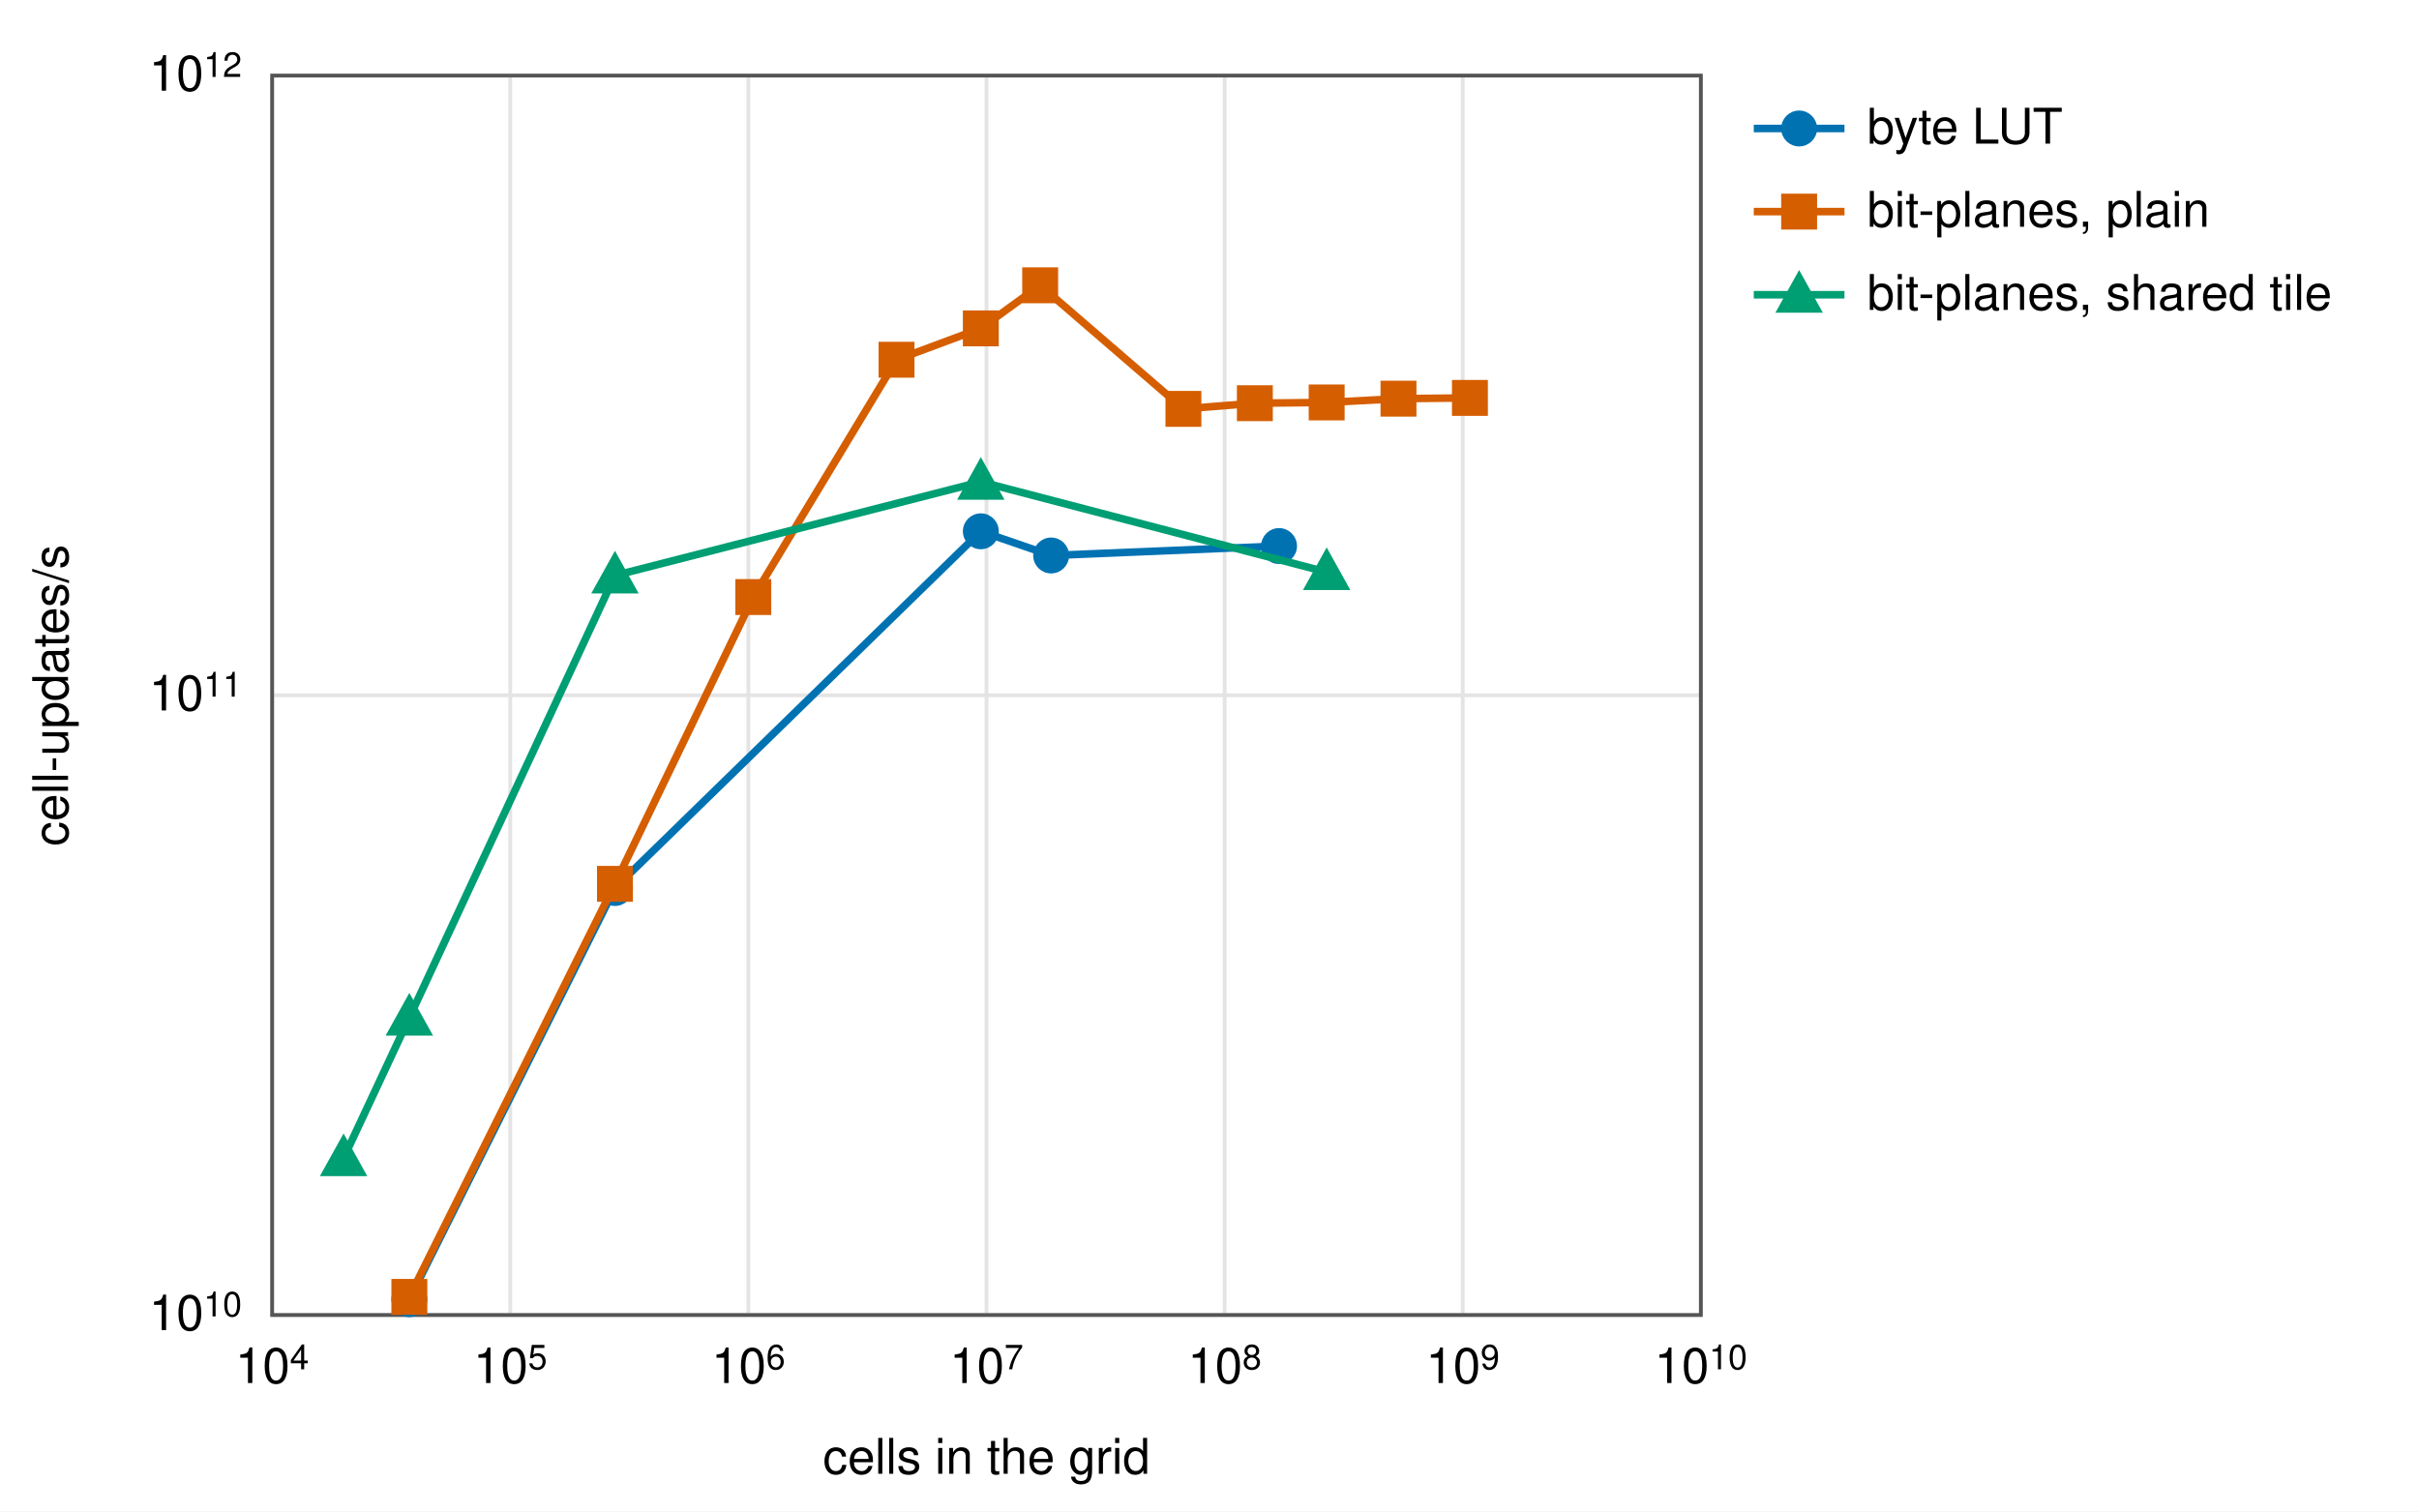
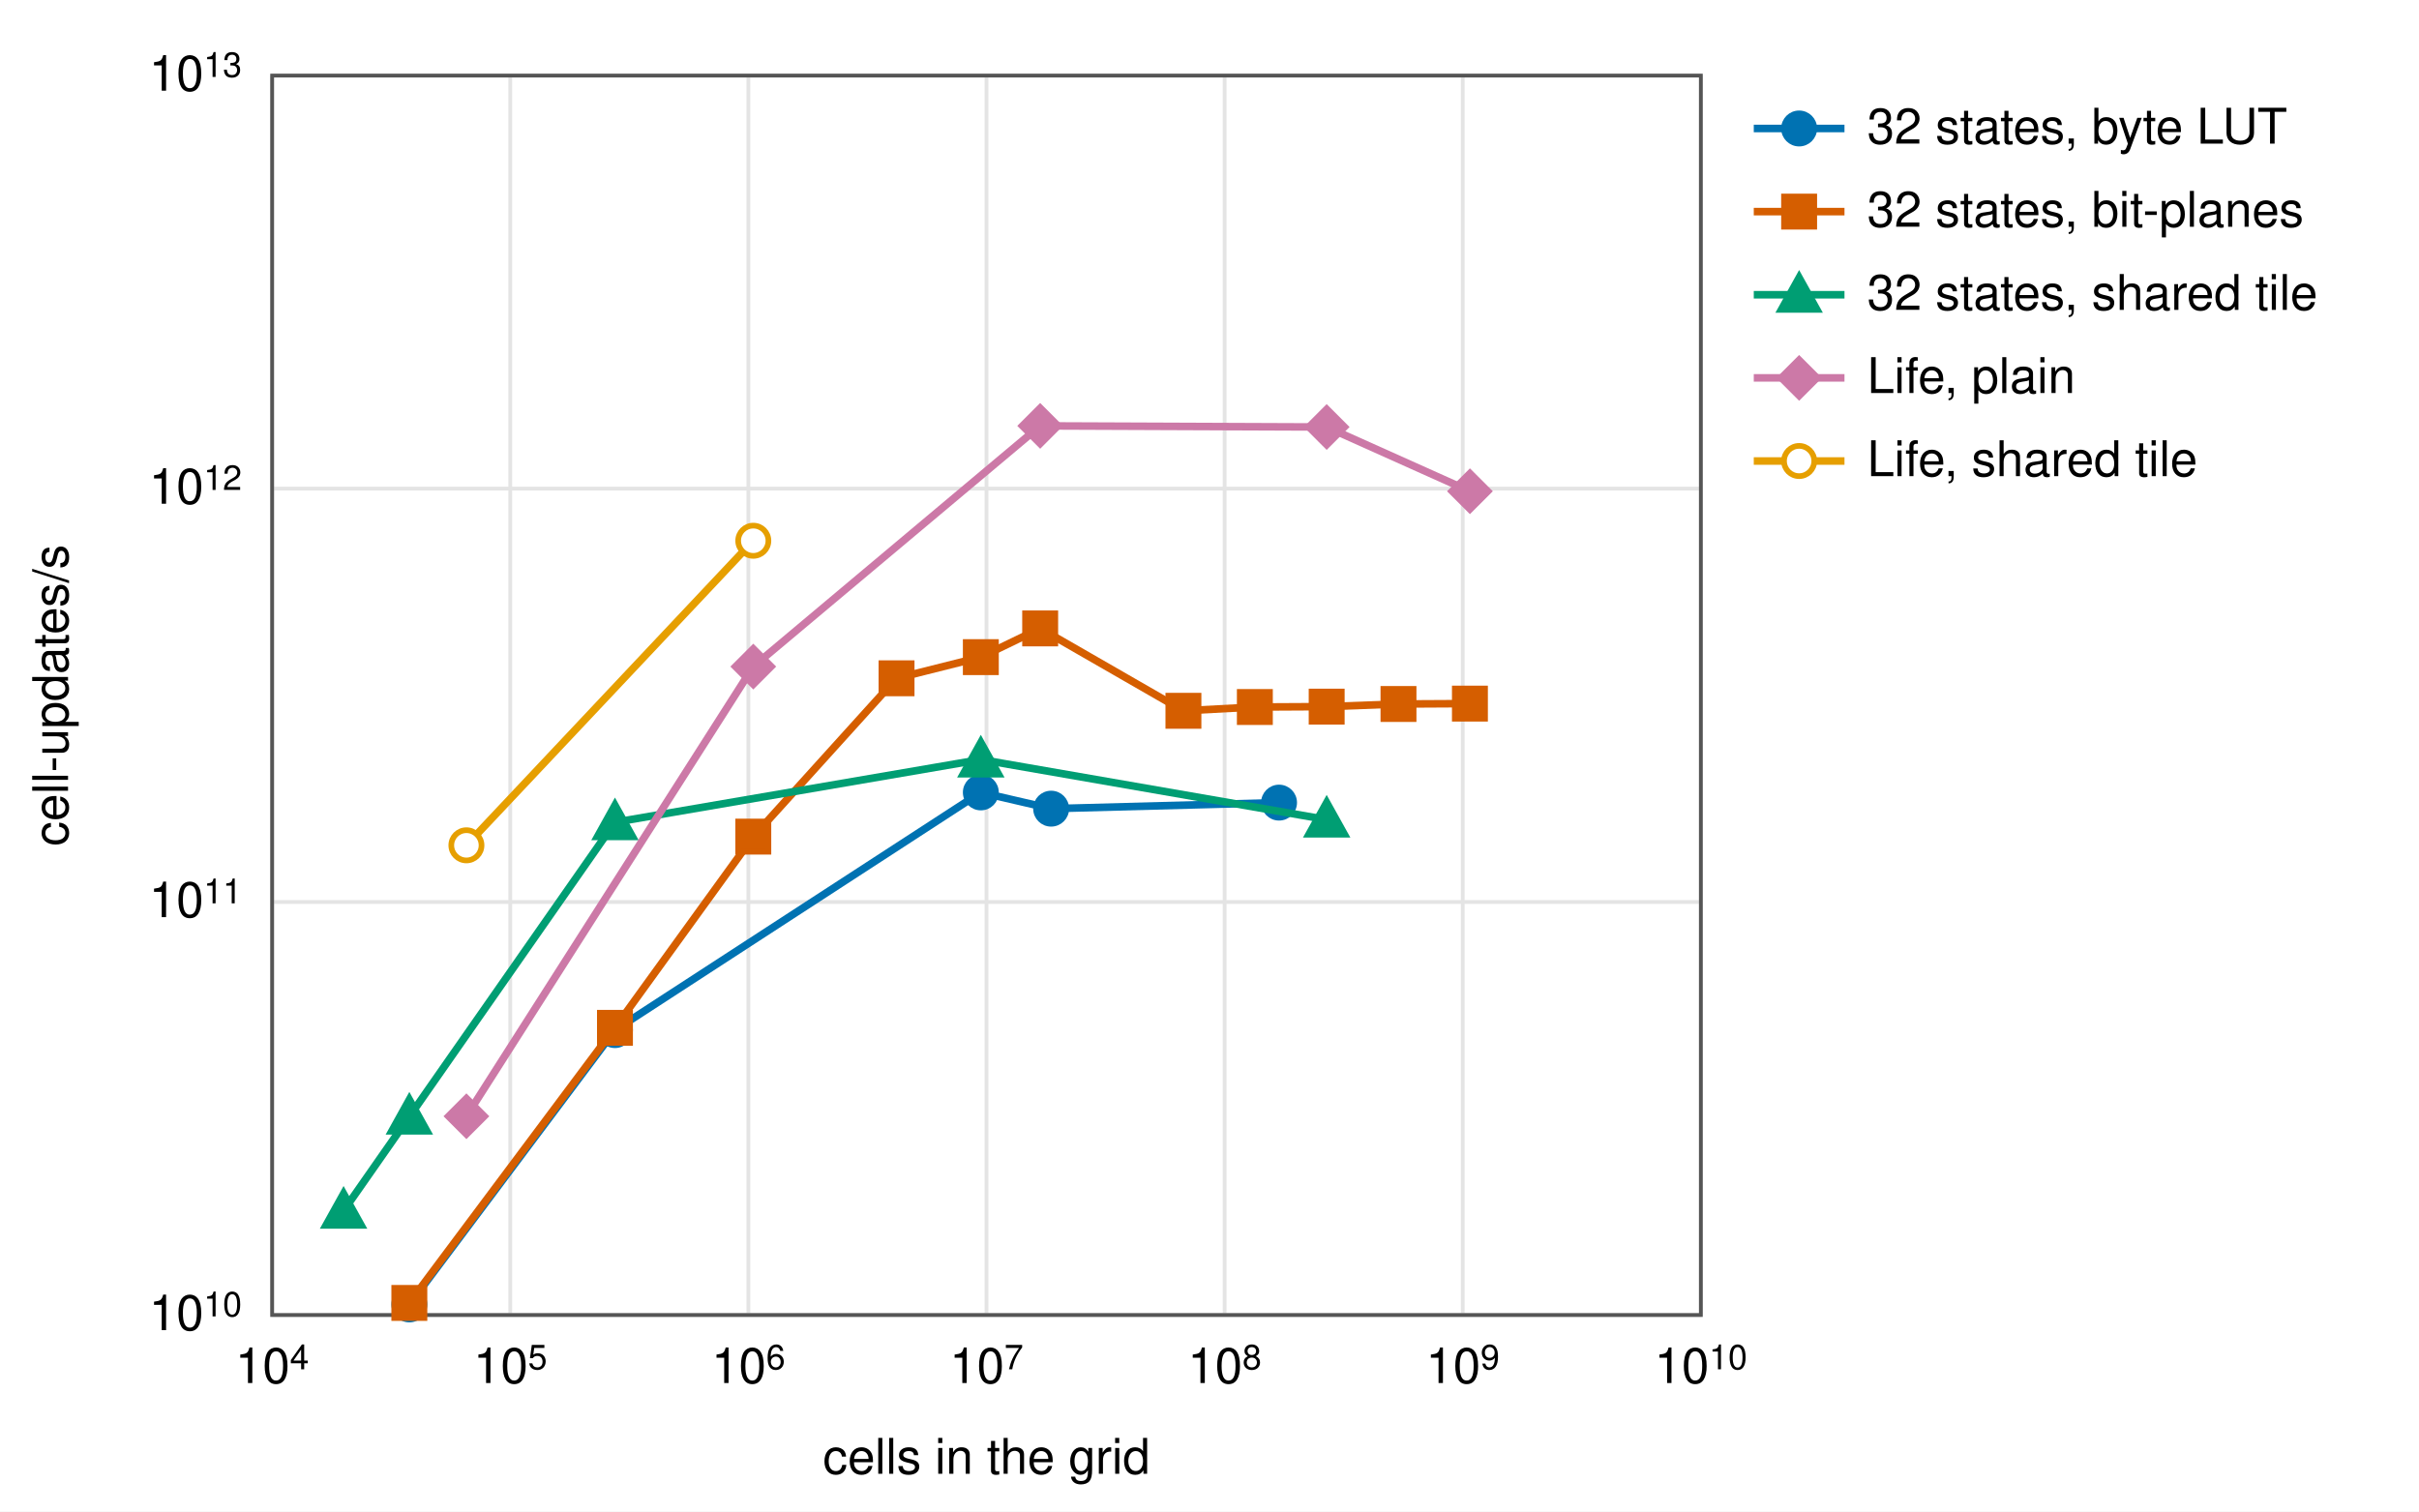
<svg xmlns="http://www.w3.org/2000/svg" width="640" height="400" viewBox="0 0 640 400" font-family="Helvetica, Arial, sans-serif" font-size="13">
  <rect width="640" height="400" fill="white" />
  <line x1="72.0" y1="20" x2="72.0" y2="348" stroke="#e4e4e4" />
  <text x="72.0" y="366" text-anchor="middle">10<tspan baseline-shift="super" font-size="70%">4</tspan>
  </text>
  <line x1="135.0" y1="20" x2="135.0" y2="348" stroke="#e4e4e4" />
  <text x="135.0" y="366" text-anchor="middle">10<tspan baseline-shift="super" font-size="70%">5</tspan>
  </text>
  <line x1="198.0" y1="20" x2="198.0" y2="348" stroke="#e4e4e4" />
  <text x="198.0" y="366" text-anchor="middle">10<tspan baseline-shift="super" font-size="70%">6</tspan>
  </text>
  <line x1="261.0" y1="20" x2="261.0" y2="348" stroke="#e4e4e4" />
  <text x="261.0" y="366" text-anchor="middle">10<tspan baseline-shift="super" font-size="70%">7</tspan>
  </text>
  <line x1="324.0" y1="20" x2="324.0" y2="348" stroke="#e4e4e4" />
  <text x="324.0" y="366" text-anchor="middle">10<tspan baseline-shift="super" font-size="70%">8</tspan>
  </text>
  <line x1="387.0" y1="20" x2="387.0" y2="348" stroke="#e4e4e4" />
  <text x="387.0" y="366" text-anchor="middle">10<tspan baseline-shift="super" font-size="70%">9</tspan>
  </text>
  <line x1="450.0" y1="20" x2="450.0" y2="348" stroke="#e4e4e4" />
  <text x="450.0" y="366" text-anchor="middle">10<tspan baseline-shift="super" font-size="70%">10</tspan>
  </text>
  <line x1="72" y1="348.0" x2="450" y2="348.0" stroke="#e4e4e4" />
  <text x="64" y="352.0" text-anchor="end">10<tspan baseline-shift="super" font-size="70%">10</tspan>
  </text>
-   <line x1="72" y1="184.0" x2="450" y2="184.0" stroke="#e4e4e4" />
-   <text x="64" y="188.0" text-anchor="end">10<tspan baseline-shift="super" font-size="70%">11</tspan>
+   <line x1="72" y1="238.7" x2="450" y2="238.7" stroke="#e4e4e4" />
+   <text x="64" y="242.7" text-anchor="end">10<tspan baseline-shift="super" font-size="70%">11</tspan>
+   </text>
+   <line x1="72" y1="129.3" x2="450" y2="129.3" stroke="#e4e4e4" />
+   <text x="64" y="133.3" text-anchor="end">10<tspan baseline-shift="super" font-size="70%">12</tspan>
  </text>
  <line x1="72" y1="20.0" x2="450" y2="20.0" stroke="#e4e4e4" />
-   <text x="64" y="24.0" text-anchor="end">10<tspan baseline-shift="super" font-size="70%">12</tspan>
+   <text x="64" y="24.0" text-anchor="end">10<tspan baseline-shift="super" font-size="70%">13</tspan>
  </text>
  <rect x="72" y="20" width="378" height="328" fill="none" stroke="#555" />
  <text x="261.0" y="390" text-anchor="middle">cells in the grid</text>
  <text transform="translate(18,184.0) rotate(-90)" text-anchor="middle">cell-updates/s</text>
-   <polyline points="108.3,343.8 162.7,235.0 259.5,140.6 278.1,147.0 338.4,144.5" fill="none" stroke="#0072B2" stroke-width="2" />
-   <circle cx="108.3" cy="343.8" r="4" fill="#0072B2" stroke="#0072B2" stroke-width="1.5" />
-   <circle cx="162.7" cy="235.0" r="4" fill="#0072B2" stroke="#0072B2" stroke-width="1.5" />
-   <circle cx="259.5" cy="140.6" r="4" fill="#0072B2" stroke="#0072B2" stroke-width="1.5" />
-   <circle cx="278.1" cy="147.0" r="4" fill="#0072B2" stroke="#0072B2" stroke-width="1.5" />
-   <circle cx="338.4" cy="144.5" r="4" fill="#0072B2" stroke="#0072B2" stroke-width="1.5" />
+   <polyline points="108.3,345.2 162.7,272.6 259.5,209.7 278.1,214.0 338.4,212.4" fill="none" stroke="#0072B2" stroke-width="2" />
+   <circle cx="108.3" cy="345.2" r="4" fill="#0072B2" stroke="#0072B2" stroke-width="1.5" />
+   <circle cx="162.7" cy="272.6" r="4" fill="#0072B2" stroke="#0072B2" stroke-width="1.5" />
+   <circle cx="259.5" cy="209.7" r="4" fill="#0072B2" stroke="#0072B2" stroke-width="1.5" />
+   <circle cx="278.1" cy="214.0" r="4" fill="#0072B2" stroke="#0072B2" stroke-width="1.5" />
+   <circle cx="338.4" cy="212.4" r="4" fill="#0072B2" stroke="#0072B2" stroke-width="1.5" />
  <line x1="464" y1="34" x2="488" y2="34" stroke="#0072B2" stroke-width="2" />
  <circle cx="476.0" cy="34.0" r="4" fill="#0072B2" stroke="#0072B2" stroke-width="1.5" />
-   <text x="494" y="38">byte LUT</text>
-   <polyline points="108.3,343.2 162.7,233.9 199.3,158.0 237.2,95.2 259.5,86.9 275.2,75.5 313.1,108.2 332.0,106.7 351.0,106.5 370.0,105.5 388.9,105.3" fill="none" stroke="#D55E00" stroke-width="2" />
-   <rect x="104.3" y="339.2" width="8" height="8" fill="#D55E00" stroke="#D55E00" stroke-width="1.5" />
-   <rect x="158.7" y="229.9" width="8" height="8" fill="#D55E00" stroke="#D55E00" stroke-width="1.5" />
-   <rect x="195.3" y="154.0" width="8" height="8" fill="#D55E00" stroke="#D55E00" stroke-width="1.5" />
-   <rect x="233.2" y="91.2" width="8" height="8" fill="#D55E00" stroke="#D55E00" stroke-width="1.5" />
-   <rect x="255.5" y="82.9" width="8" height="8" fill="#D55E00" stroke="#D55E00" stroke-width="1.5" />
-   <rect x="271.2" y="71.5" width="8" height="8" fill="#D55E00" stroke="#D55E00" stroke-width="1.5" />
-   <rect x="309.1" y="104.2" width="8" height="8" fill="#D55E00" stroke="#D55E00" stroke-width="1.5" />
-   <rect x="328.0" y="102.7" width="8" height="8" fill="#D55E00" stroke="#D55E00" stroke-width="1.5" />
-   <rect x="347.0" y="102.5" width="8" height="8" fill="#D55E00" stroke="#D55E00" stroke-width="1.5" />
-   <rect x="366.0" y="101.5" width="8" height="8" fill="#D55E00" stroke="#D55E00" stroke-width="1.5" />
-   <rect x="384.9" y="101.3" width="8" height="8" fill="#D55E00" stroke="#D55E00" stroke-width="1.5" />
+   <text x="494" y="38">32 states, byte LUT</text>
+   <polyline points="108.3,344.8 162.7,272.0 199.3,221.4 237.2,179.5 259.5,173.9 275.2,166.3 313.1,188.1 332.0,187.1 351.0,187.0 370.0,186.3 388.9,186.2" fill="none" stroke="#D55E00" stroke-width="2" />
+   <rect x="104.3" y="340.8" width="8" height="8" fill="#D55E00" stroke="#D55E00" stroke-width="1.5" />
+   <rect x="158.7" y="268.0" width="8" height="8" fill="#D55E00" stroke="#D55E00" stroke-width="1.5" />
+   <rect x="195.3" y="217.4" width="8" height="8" fill="#D55E00" stroke="#D55E00" stroke-width="1.5" />
+   <rect x="233.2" y="175.5" width="8" height="8" fill="#D55E00" stroke="#D55E00" stroke-width="1.5" />
+   <rect x="255.5" y="169.9" width="8" height="8" fill="#D55E00" stroke="#D55E00" stroke-width="1.5" />
+   <rect x="271.2" y="162.3" width="8" height="8" fill="#D55E00" stroke="#D55E00" stroke-width="1.5" />
+   <rect x="309.1" y="184.1" width="8" height="8" fill="#D55E00" stroke="#D55E00" stroke-width="1.5" />
+   <rect x="328.0" y="183.1" width="8" height="8" fill="#D55E00" stroke="#D55E00" stroke-width="1.5" />
+   <rect x="347.0" y="183.0" width="8" height="8" fill="#D55E00" stroke="#D55E00" stroke-width="1.5" />
+   <rect x="366.0" y="182.3" width="8" height="8" fill="#D55E00" stroke="#D55E00" stroke-width="1.5" />
+   <rect x="384.9" y="182.2" width="8" height="8" fill="#D55E00" stroke="#D55E00" stroke-width="1.5" />
  <line x1="464" y1="56" x2="488" y2="56" stroke="#D55E00" stroke-width="2" />
  <rect x="472.0" y="52.0" width="8" height="8" fill="#D55E00" stroke="#D55E00" stroke-width="1.5" />
-   <text x="494" y="60">bit-planes, plain</text>
-   <polyline points="90.9,306.5 108.3,269.3 162.7,152.3 259.5,127.5 351.0,151.4" fill="none" stroke="#009E73" stroke-width="2" />
-   <polygon points="90.9,301.5 85.9,310.5 95.9,310.5" fill="#009E73" stroke="#009E73" stroke-width="1.5" />
-   <polygon points="108.3,264.3 103.3,273.3 113.3,273.3" fill="#009E73" stroke="#009E73" stroke-width="1.5" />
-   <polygon points="162.7,147.3 157.7,156.3 167.7,156.3" fill="#009E73" stroke="#009E73" stroke-width="1.5" />
-   <polygon points="259.5,122.5 254.5,131.5 264.5,131.5" fill="#009E73" stroke="#009E73" stroke-width="1.5" />
-   <polygon points="351.0,146.4 346.0,155.4 356.0,155.4" fill="#009E73" stroke="#009E73" stroke-width="1.5" />
+   <text x="494" y="60">32 states, bit-planes</text>
+   <polyline points="90.9,320.4 108.3,295.5 162.7,217.6 259.5,201.0 351.0,216.9" fill="none" stroke="#009E73" stroke-width="2" />
+   <polygon points="90.9,315.4 85.9,324.4 95.9,324.4" fill="#009E73" stroke="#009E73" stroke-width="1.5" />
+   <polygon points="108.3,290.5 103.3,299.5 113.3,299.5" fill="#009E73" stroke="#009E73" stroke-width="1.5" />
+   <polygon points="162.7,212.6 157.7,221.6 167.7,221.6" fill="#009E73" stroke="#009E73" stroke-width="1.5" />
+   <polygon points="259.5,196.0 254.5,205.0 264.5,205.0" fill="#009E73" stroke="#009E73" stroke-width="1.5" />
+   <polygon points="351.0,211.9 346.0,220.9 356.0,220.9" fill="#009E73" stroke="#009E73" stroke-width="1.5" />
  <line x1="464" y1="78" x2="488" y2="78" stroke="#009E73" stroke-width="2" />
  <polygon points="476.0,73.0 471.0,82.0 481.0,82.0" fill="#009E73" stroke="#009E73" stroke-width="1.5" />
-   <text x="494" y="82">bit-planes, shared tile</text>
+   <text x="494" y="82">32 states, shared tile</text>
+   <polyline points="123.4,295.4 199.3,176.4 275.2,112.7 351.0,113.0 388.9,130.0" fill="none" stroke="#CC79A7" stroke-width="2" />
+   <polygon points="123.4,290.4 128.4,295.4 123.4,300.4 118.4,295.4" fill="#CC79A7" stroke="#CC79A7" stroke-width="1.5" />
+   <polygon points="199.3,171.4 204.3,176.4 199.3,181.4 194.3,176.4" fill="#CC79A7" stroke="#CC79A7" stroke-width="1.5" />
+   <polygon points="275.2,107.7 280.2,112.7 275.2,117.7 270.2,112.7" fill="#CC79A7" stroke="#CC79A7" stroke-width="1.5" />
+   <polygon points="351.0,108.0 356.0,113.0 351.0,118.0 346.0,113.0" fill="#CC79A7" stroke="#CC79A7" stroke-width="1.5" />
+   <polygon points="388.9,125.0 393.9,130.0 388.9,135.0 383.9,130.0" fill="#CC79A7" stroke="#CC79A7" stroke-width="1.5" />
+   <line x1="464" y1="100" x2="488" y2="100" stroke="#CC79A7" stroke-width="2" />
+   <polygon points="476.0,95.0 481.0,100.0 476.0,105.0 471.0,100.0" fill="#CC79A7" stroke="#CC79A7" stroke-width="1.5" />
+   <text x="494" y="104">Life, plain</text>
+   <polyline points="123.4,223.7 199.3,143.1" fill="none" stroke="#E69F00" stroke-width="2" />
+   <circle cx="123.4" cy="223.7" r="4" fill="white" stroke="#E69F00" stroke-width="1.5" />
+   <circle cx="199.3" cy="143.1" r="4" fill="white" stroke="#E69F00" stroke-width="1.5" />
+   <line x1="464" y1="122" x2="488" y2="122" stroke="#E69F00" stroke-width="2" />
+   <circle cx="476.0" cy="122.0" r="4" fill="white" stroke="#E69F00" stroke-width="1.5" />
+   <text x="494" y="126">Life, shared tile</text>
</svg>
